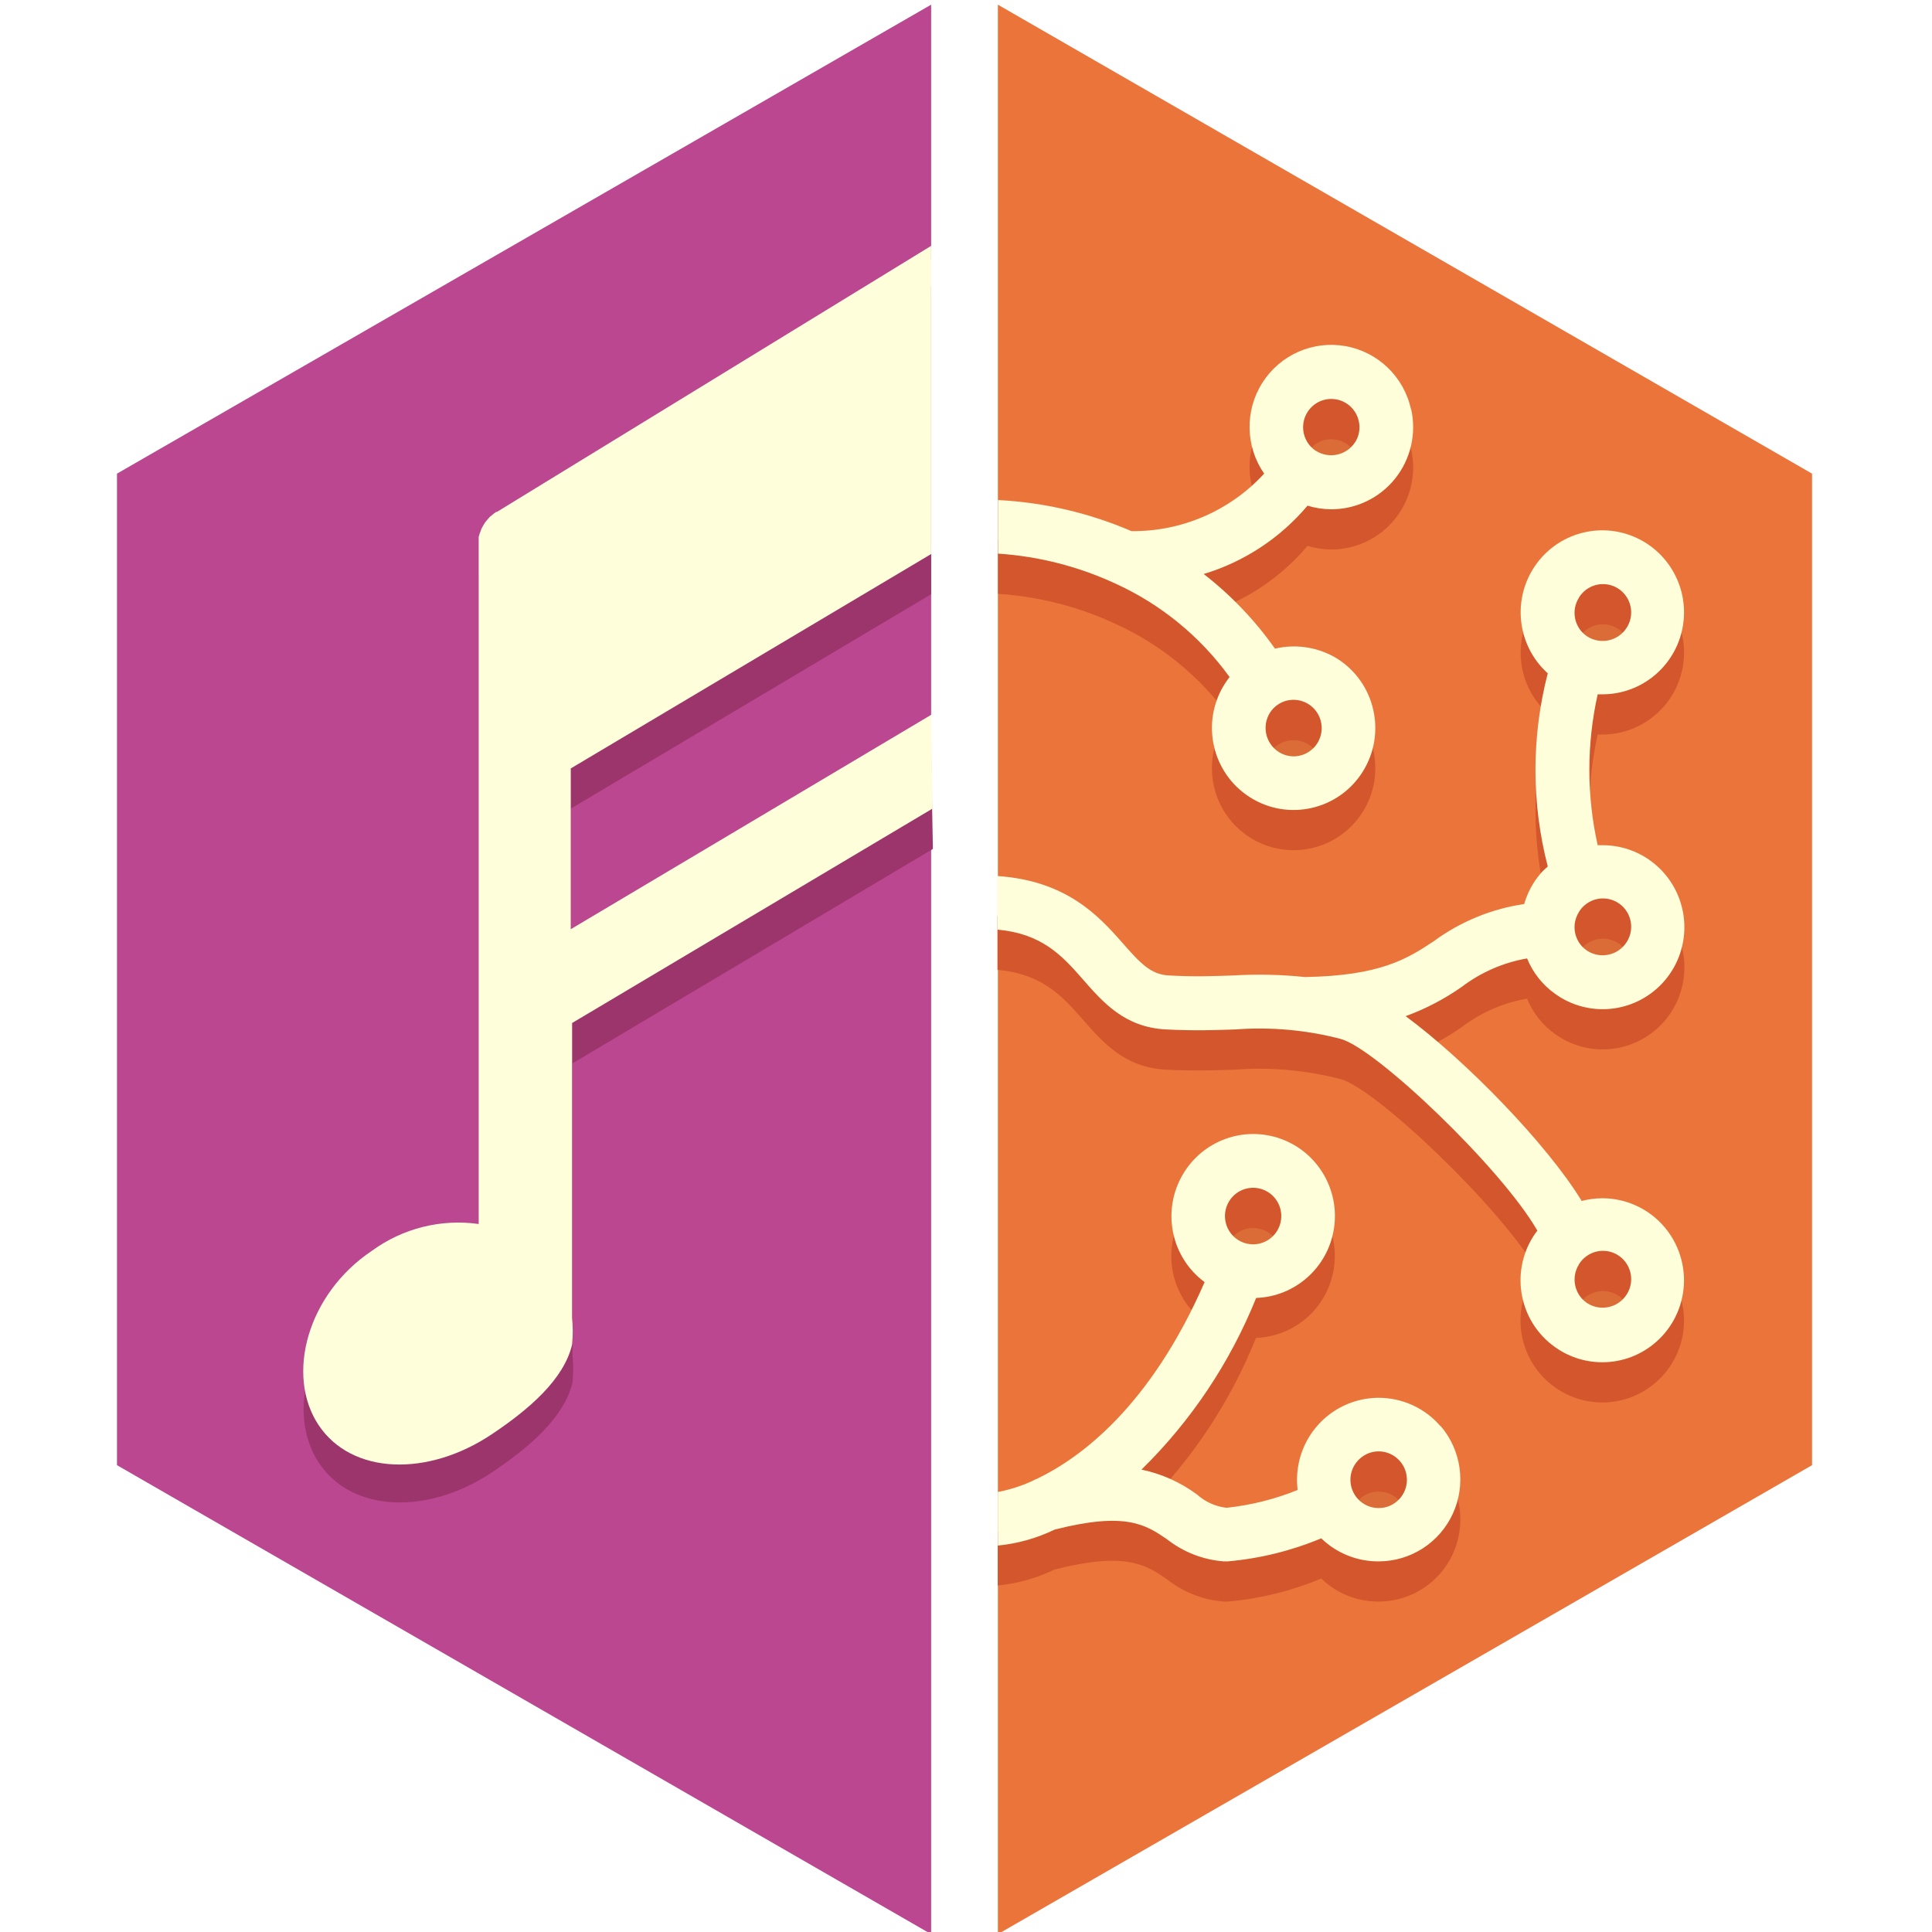
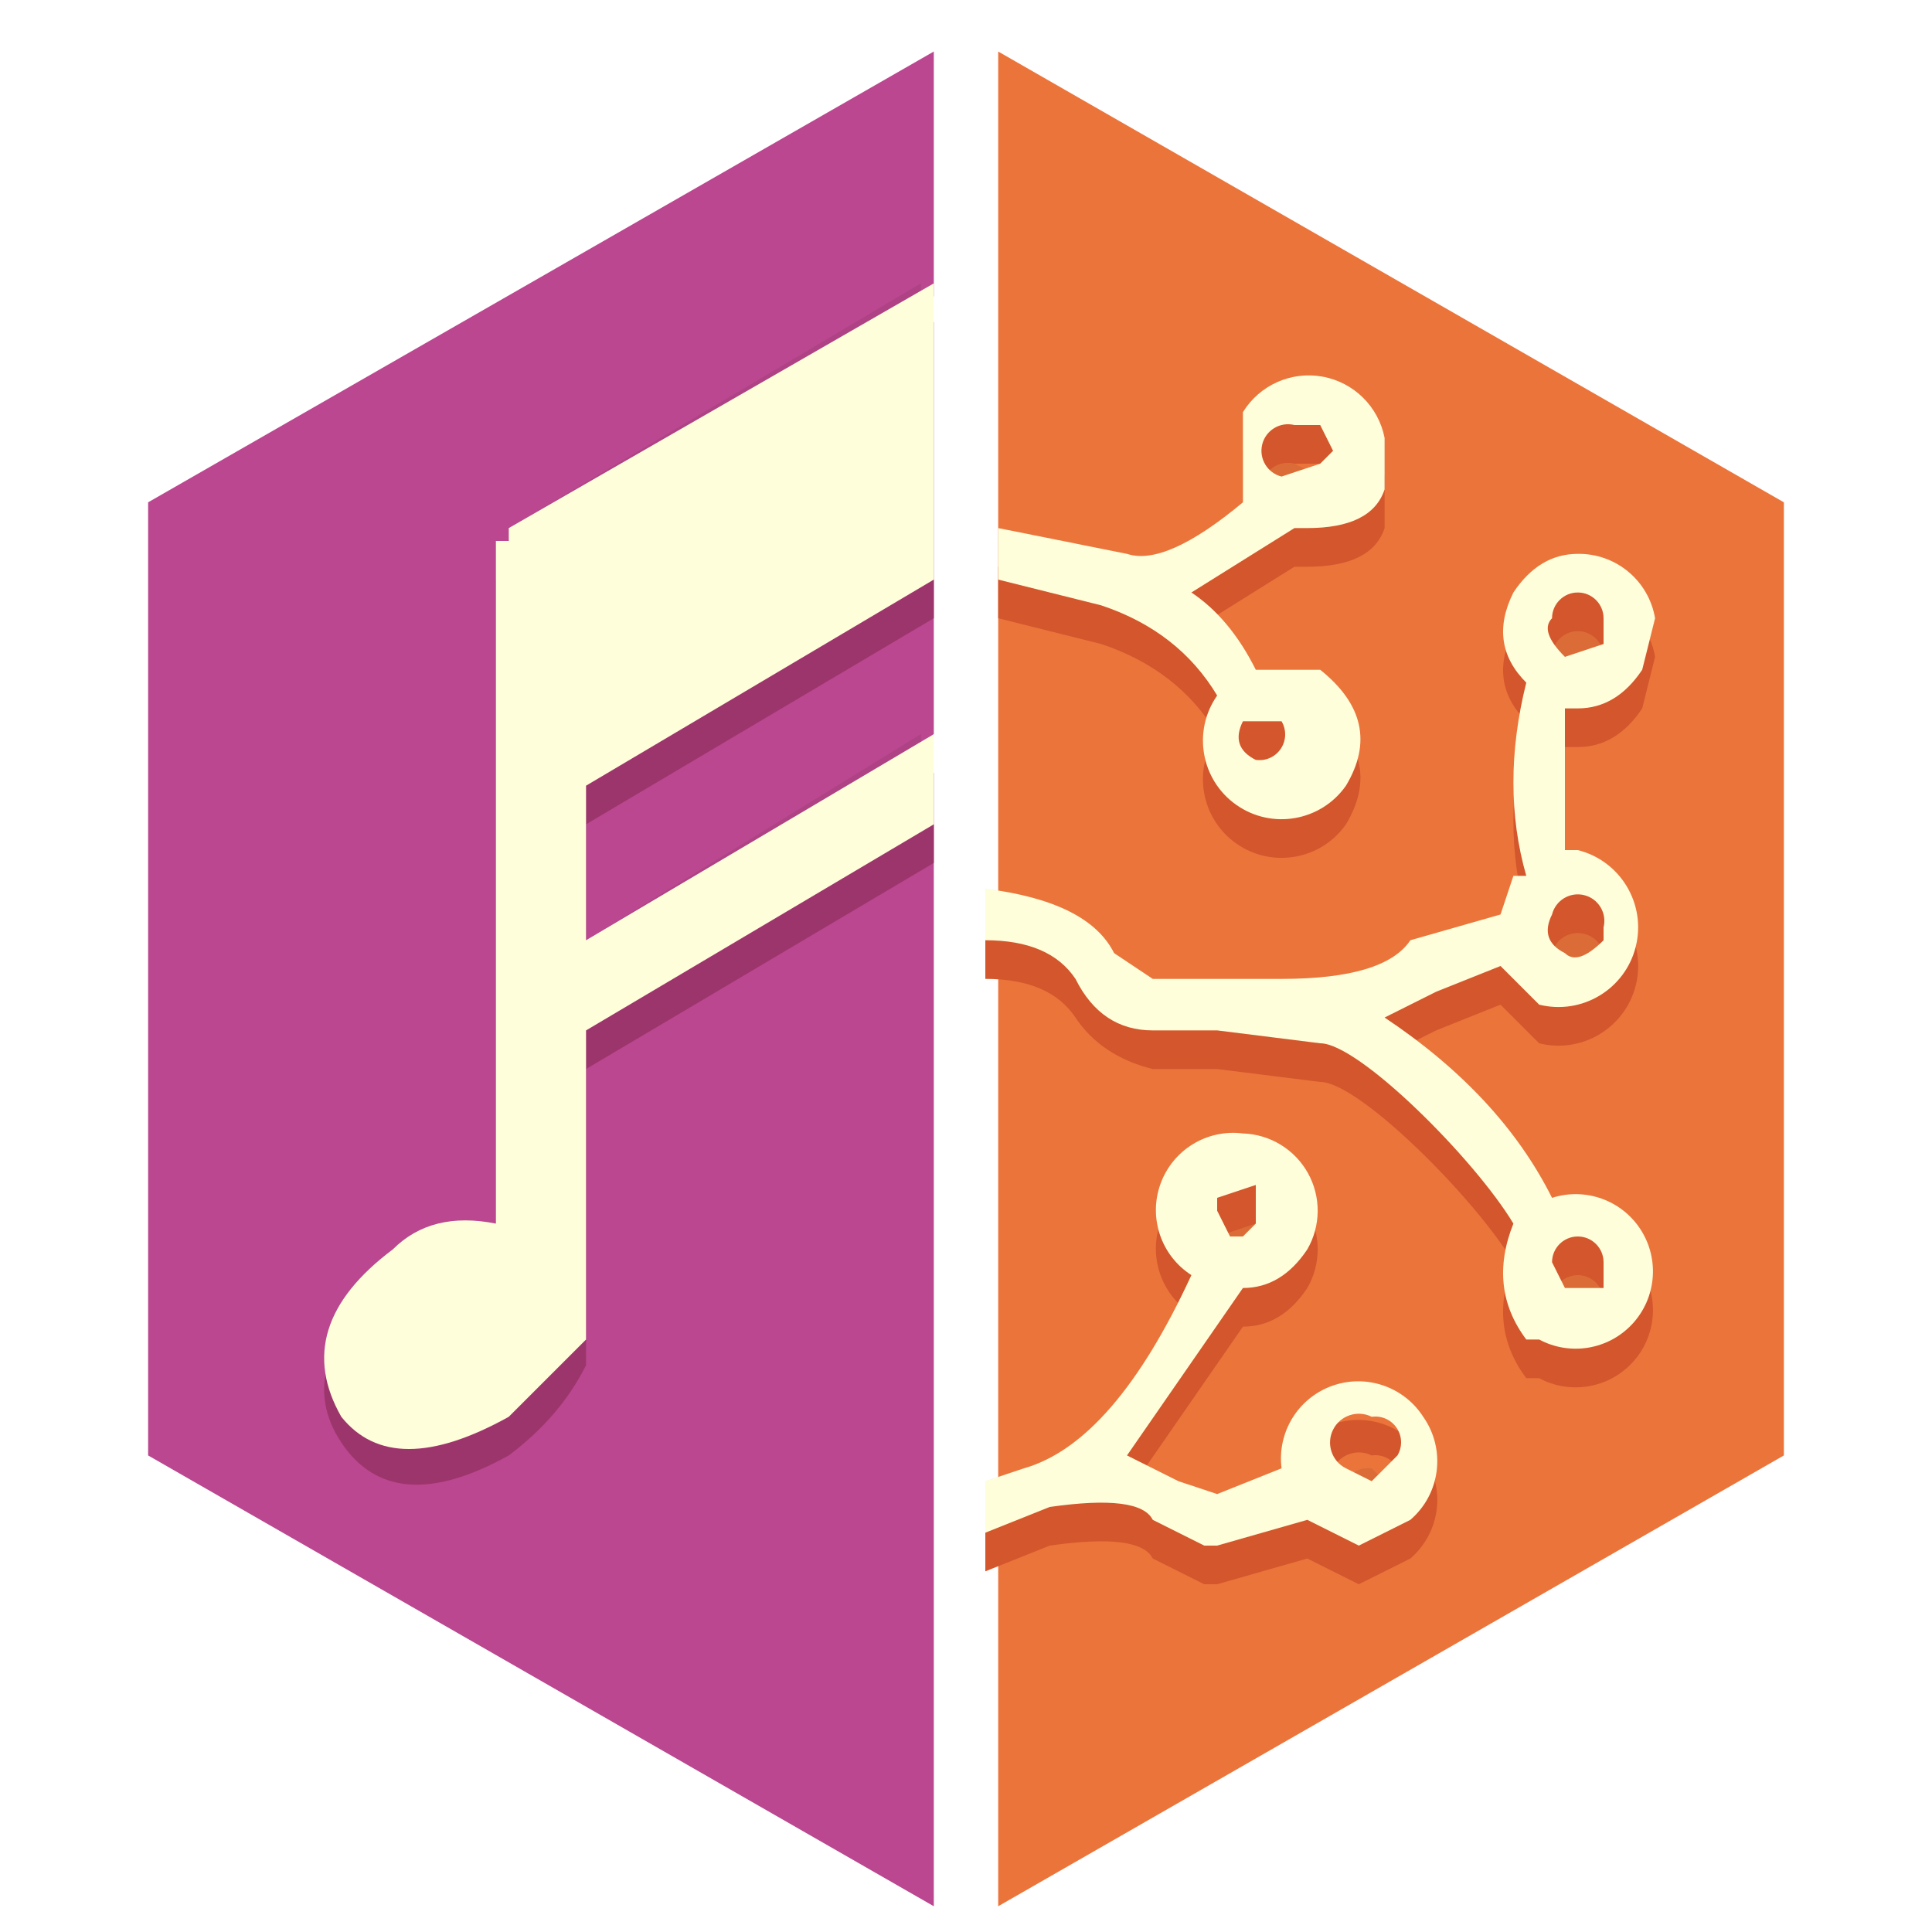
- <svg xmlns="http://www.w3.org/2000/svg" height="512" viewBox="0 0 512 512" width="512" version="1.1" id="svg22">
-   <defs id="defs22" />
-   <g transform="matrix(3.591656,0,0,3.55089,24.06878,1.238465)" id="g22">
-     <path d="m 66,0 v 144 l 61,-35 V 35 Z" fill="#eb743b" transform="matrix(0.9848046,0,0,1,1.929811,0)" id="path1" />
-     <path d="m 61,60 -1,-1 v -5 l 1,-1 V 41 H 60 V 20 l 1,-1 V 0 L 0,35 v 74 l 61,35 z" fill="#ba478f" transform="matrix(0.9848046,0,0,1,1.929811,0)" id="path2" />
-     <path d="m 65.33,55.86 -27,16 V 60.21 L 65.33,44 V 21.41 L 32.81,40.68 h -0.06 a 2.77,2.77 0 0 0 -0.26,0.2 l -0.21,0.17 a 2.9,2.9 0 0 0 -0.19,0.22 c -0.06,0.07 -0.13,0.14 -0.18,0.22 a 2.52,2.52 0 0 0 -0.15,0.25 2.8,2.8 0 0 0 -0.13,0.25 c 0,0.09 -0.07,0.18 -0.1,0.28 a 2.76,2.76 0 0 0 -0.08,0.27 2.56,2.56 0 0 0 0,0.27 3,3 0 0 0 0,0.32 v 0.08 50.61 a 11,11 0 0 0 -8,2 c -4.84,3.22 -6.48,9.28 -4,13 2.48,3.72 8.19,3.9 13,0.68 2.76,-1.84 5.38,-4.07 6,-6.68 a 10.61,10.61 0 0 0 0,-2 c 0,-0.14 0,-0.28 0,-0.42 V 78.82 l 27,-16.15 z" opacity="0.07" transform="matrix(0.9848046,0,0,1,-2.354089,-2.82)" id="path3" />
-     <path d="M 62.003,56 35.413,72 V 60 L 62.003,44 V 21 L 29.987,40.69 h -0.059 a 2.728,2.77 0 0 0 -0.256,0.2 l -0.207,0.17 a 2.836,2.88 0 0 0 -0.187,0.22 c -0.059,0.07 -0.128,0.14 -0.177,0.22 a 2.492,2.53 0 0 0 -0.148,0.25 c 0,0.08 -0.098,0.16 -0.128,0.25 -0.03,0.09 -0.069,0.18 -0.098,0.28 a 2.738,2.78 0 0 0 -0.079,0.27 2.531,2.57 0 0 0 0,0.27 2.954,3 0 0 0 0,0.32 v 0.08 50.61 a 10.833,11 0 0 0 -7.878,2 c -4.766,3.22 -6.382,9.28 -3.939,13 2.442,3.72 8.066,3.9 12.802,0.68 2.718,-1.84 5.298,-4.07 5.909,-6.68 a 10.449,10.61 0 0 0 0,-2 c 0,-0.14 0,-0.28 0,-0.42 v -21.4 l 26.59,-16 z" fill="#9d356d" stroke-width="0.992" id="path4" />
-     <path d="M 62.003,53 35.413,69 V 57 L 62.003,41 V 18 L 29.957,37.86 h -0.059 a 2.728,2.77 0 0 0 -0.256,0.2 l -0.207,0.17 a 2.856,2.9 0 0 0 -0.187,0.22 c -0.059,0.07 -0.128,0.14 -0.177,0.22 a 2.482,2.52 0 0 0 -0.148,0.25 2.757,2.8 0 0 0 -0.128,0.25 c 0,0.09 -0.069,0.18 -0.098,0.28 a 2.718,2.76 0 0 0 -0.079,0.27 2.521,2.56 0 0 0 0,0.27 2.954,3 0 0 0 0,0.32 V 40.39 91 a 10.833,11 0 0 0 -7.878,2 c -4.766,3.22 -6.382,9.28 -3.939,13 2.442,3.72 8.066,3.9 12.802,0.68 2.718,-1.84 5.298,-4.07 5.909,-6.68 a 10.449,10.61 0 0 0 0,-2 c 0,-0.14 0,-0.28 0,-0.42 V 76 L 62.101,60 Z" fill="#fffedb" stroke-width="0.992" id="path5" />
-     <g opacity="0.07" transform="matrix(0.9848046,0,0,1,-2.354089,-2.82)" id="g13">
-       <path d="m 87.66,94.56 a 2.11,2.11 0 1 1 -0.23,1.6 2.1,2.1 0 0 1 0.23,-1.6 z m 12.6,22.36 a 2.08,2.08 0 0 1 -1.37,0.51 2.11,2.11 0 0 1 -1.38,-3.72 2.08,2.08 0 0 1 1.37,-0.51 2.12,2.12 0 0 1 2.11,2.28 2.09,2.09 0 0 1 -0.73,1.44 z" id="path6" />
-       <path d="m 79.36,48.43 h 0.21 z" id="path7" />
-       <path d="M 90.73,58.08 A 2.07,2.07 0 0 1 91.4,57.42 2.11,2.11 0 1 1 92.51,61.33 2.1,2.1 0 0 1 91.39,61 2.13,2.13 0 0 1 90.73,58.08 Z m 6.38,-20.19 a 2.14,2.14 0 0 1 -2.91,0.65 l -0.1,-0.06 a 2.11,2.11 0 1 1 3.29,-2.17 2.08,2.08 0 0 1 -0.28,1.58 z" id="path8" />
-       <path d="m 113.88,49.49 a 2.113,2.113 0 1 1 3.57,2.26 2.14,2.14 0 0 1 -2.91,0.65 l -0.09,-0.06 a 2.1,2.1 0 0 1 -0.57,-2.85 z m 0,23.46 a 2.113,2.113 0 1 1 3.57,2.26 2.14,2.14 0 0 1 -2.91,0.65 L 114.45,75.8 A 2.1,2.1 0 0 1 113.88,73 Z m 0,26.3 a 2.113,2.113 0 1 1 3.57,2.26 2.14,2.14 0 0 1 -2.91,0.65 l -0.09,-0.06 a 2.11,2.11 0 0 1 -0.57,-2.84 z" id="path9" />
-       <path d="m 103.53,108.93 a 6.12,6.12 0 0 0 -10.72,4.74 19.86,19.86 0 0 1 -5.33,1.33 4,4 0 0 1 -2.22,-1 10.71,10.71 0 0 0 -4.15,-1.85 37.64,37.64 0 0 0 8.59,-12.81 6.12,6.12 0 1 0 -5.48,-9.24 6.12,6.12 0 0 0 1.62,8.06 c -4.05,9.22 -9.22,13.08 -12.57,14.68 a 2,2 0 0 0 -0.36,0.17 11.26,11.26 0 0 1 -2.56,0.81 v 4 a 12.59,12.59 0 0 0 4.25,-1.19 c 5.35,-1.36 6.84,-0.35 8.41,0.71 a 7.88,7.88 0 0 0 4.26,1.66 h 0.31 a 23.61,23.61 0 0 0 7,-1.72 6.13,6.13 0 0 0 4.31,1.72 6.12,6.12 0 0 0 4.64,-10.1 z M 87.66,92.15 a 2.11,2.11 0 1 1 -0.23,1.6 2.1,2.1 0 0 1 0.23,-1.6 z m 12.6,22.36 a 2.08,2.08 0 0 1 -1.37,0.51 2.11,2.11 0 0 1 -1.38,-3.72 2.08,2.08 0 0 1 1.37,-0.51 2.12,2.12 0 0 1 2.11,2.28 2.09,2.09 0 0 1 -0.73,1.44 z" id="path10" />
-       <path d="m 79.36,46 h 0.21 z" id="path11" />
-       <path d="m 101.3,33 a 6.12,6.12 0 1 0 -11,4.82 13.35,13.35 0 0 1 -9.94,4.29 29.15,29.15 0 0 0 -10,-2.32 v 4 a 24.8,24.8 0 0 1 8.74,2.21 21.59,21.59 0 0 1 8.61,7 6.32,6.32 0 0 0 -0.38,0.54 6.12,6.12 0 1 0 8.45,-1.91 6.22,6.22 0 0 0 -4.67,-0.75 26,26 0 0 0 -5.34,-5.57 16.35,16.35 0 0 0 7.78,-5.1 6.15,6.15 0 0 0 1.77,0.27 6.13,6.13 0 0 0 6,-7.45 z M 90.73,55.67 a 2.07,2.07 0 0 1 0.67,-0.66 2.11,2.11 0 1 1 1.11,3.91 2.1,2.1 0 0 1 -1.12,-0.33 2.13,2.13 0 0 1 -0.66,-2.92 z m 6.38,-20.19 a 2.14,2.14 0 0 1 -2.91,0.65 l -0.1,-0.06 a 2.11,2.11 0 1 1 3.29,-2.17 2.08,2.08 0 0 1 -0.28,1.59 z" id="path12" />
-       <path d="m 110,74 a 6,6 0 0 0 2.11,2.65 l 0.28,0.19 a 6.12,6.12 0 1 0 3.27,-11.29 h -0.37 a 25.73,25.73 0 0 1 0,-11.26 h 0.34 a 6.12,6.12 0 1 0 -4.15,-1.63 l 0.07,0.06 a 28.65,28.65 0 0 0 0,14.42 c -0.14,0.13 -0.29,0.25 -0.43,0.4 a 6.24,6.24 0 0 0 -0.63,0.82 6.16,6.16 0 0 0 -0.71,1.58 15.2,15.2 0 0 0 -6.78,2.78 c -2,1.32 -4,2.57 -9.64,2.67 A 32.64,32.64 0 0 0 88,75.27 c -1.43,0.05 -2.91,0.11 -4.85,0 -1.33,-0.07 -2.1,-0.88 -3.46,-2.42 -1.8,-2.05 -4.22,-4.65 -9.37,-5 v 4 c 3.29,0.3 4.8,1.89 6.36,3.67 1.56,1.78 3.17,3.62 6.26,3.78 2.12,0.11 3.76,0.05 5.21,0 A 24.22,24.22 0 0 1 96,80 c 2.61,0.64 12.1,9.67 14.77,14.32 -0.11,0.14 -0.22,0.28 -0.31,0.43 a 6.1,6.1 0 0 0 1.62,8.25 l 0.28,0.19 a 6.12,6.12 0 1 0 3.27,-11.29 6.18,6.18 0 0 0 -1.54,0.2 C 111.53,87.91 105.44,81.64 100.9,78.31 A 18.18,18.18 0 0 0 105.11,76.12 11.31,11.31 0 0 1 110,74 Z m 3.88,-26.92 a 2.113,2.113 0 1 1 3.57,2.26 2.14,2.14 0 0 1 -2.91,0.65 l -0.09,-0.06 a 2.1,2.1 0 0 1 -0.57,-2.84 z m 0,23.46 a 2.113,2.113 0 1 1 3.57,2.26 2.14,2.14 0 0 1 -2.91,0.65 l -0.09,-0.06 a 2.1,2.1 0 0 1 -0.57,-2.84 z m 0,26.3 a 2.113,2.113 0 1 1 3.57,2.26 2.14,2.14 0 0 1 -2.91,0.65 l -0.09,-0.06 a 2.11,2.11 0 0 1 -0.57,-2.84 z" id="path13" />
-     </g>
-     <g stroke-width="0.992" id="g21">
-       <path d="m 99.603,109.11 a 6.027,6.12 0 0 0 -10.557,4.74 19.558,19.86 0 0 1 -5.249,1.33 3.939,4 0 0 1 -2.186,-1 10.547,10.71 0 0 0 -4.087,-1.85 37.068,37.64 0 0 0 8.45,-12.83 6.027,6.12 0 1 0 -5.397,-9.24 6.027,6.12 0 0 0 1.595,8.06 C 78.183,107.54 73.092,111.4 69.793,113 a 1.97,2 0 0 0 -0.355,0.17 11.089,11.26 0 0 1 -2.521,0.81 v 4 a 12.399,12.59 0 0 0 4.185,-1.19 c 5.269,-1.36 6.736,-0.35 8.282,0.71 a 7.76,7.88 0 0 0 4.205,1.68 h 0.305 a 23.251,23.61 0 0 0 6.894,-1.72 6.037,6.13 0 0 0 4.245,1.72 6.027,6.12 0 0 0 4.569,-10.1 z M 83.974,92.33 a 2.078,2.11 0 1 1 -0.227,1.6 2.068,2.1 0 0 1 0.227,-1.6 z m 12.409,22.36 a 2.048,2.08 0 0 1 -1.349,0.51 2.078,2.11 0 0 1 -1.359,-3.72 2.048,2.08 0 0 1 1.349,-0.51 2.088,2.12 0 0 1 2.078,2.28 2.058,2.09 0 0 1 -0.719,1.44 z" fill="#d3562c" id="path14" />
-       <path d="m 75.8,45.61 h 0.207 z" id="path15" />
-       <path d="M 97.407,33.18 A 6.027,6.12 0 1 0 86.574,38 13.147,13.35 0 0 1 76.785,42.29 28.707,29.15 0 0 0 66.937,39.97 v 4 a 24.433,24.81 0 0 1 8.607,2.21 21.262,21.59 0 0 1 8.479,7 6.224,6.32 0 0 0 -0.374,0.54 6.027,6.12 0 1 0 8.322,-1.91 6.125,6.22 0 0 0 -4.599,-0.75 25.605,26 0 0 0 -5.259,-5.57 16.102,16.35 0 0 0 7.662,-5.1 6.057,6.15 0 0 0 1.743,0.27 6.037,6.13 0 0 0 5.909,-7.45 z M 86.997,55.86 a 2.039,2.07 0 0 1 0.66,-0.66 2.078,2.11 0 1 1 1.093,3.91 2.068,2.1 0 0 1 -1.103,-0.33 2.098,2.13 0 0 1 -0.65,-2.92 z m 6.283,-20.19 a 2.107,2.14 0 0 1 -2.866,0.65 l -0.098,-0.06 a 2.078,2.11 0 1 1 3.24,-2.17 2.048,2.08 0 0 1 -0.276,1.58 z" fill="#d3562c" id="path16" />
-       <path d="m 105.974,74.18 a 5.909,6 0 0 0 2.078,2.65 l 0.276,0.19 a 6.027,6.12 0 1 0 3.22,-11.29 h -0.364 a 25.339,25.73 0 0 1 0,-11.26 h 0.335 a 6.027,6.12 0 1 0 -4.087,-1.63 l 0.069,0.06 a 28.215,28.65 0 0 0 0,14.42 c -0.138,0.13 -0.286,0.25 -0.423,0.4 a 6.145,6.24 0 0 0 -0.62,0.82 6.066,6.16 0 0 0 -0.699,1.58 14.969,15.2 0 0 0 -6.677,2.78 c -1.97,1.32 -3.939,2.57 -9.494,2.67 a 32.144,32.64 0 0 0 -5.279,-0.12 c -1.408,0.05 -2.866,0.11 -4.776,0 -1.31,-0.07 -2.068,-0.88 -3.407,-2.42 -1.773,-2.05 -4.156,-4.65 -9.228,-5 v 4 c 3.24,0.3 4.727,1.89 6.263,3.67 1.536,1.78 3.122,3.62 6.165,3.78 2.088,0.11 3.703,0.05 5.131,0 a 23.852,24.22 0 0 1 7.731,0.7 c 2.57,0.64 11.916,9.67 14.546,14.32 -0.108,0.14 -0.217,0.28 -0.305,0.43 a 6.007,6.1 0 0 0 1.595,8.25 l 0.276,0.19 a 6.027,6.12 0 1 0 3.22,-11.29 6.086,6.18 0 0 0 -1.517,0.2 c -2.521,-4.19 -8.519,-10.46 -12.99,-13.79 a 17.904,18.18 0 0 0 4.146,-2.19 11.138,11.31 0 0 1 4.816,-2.12 z m 3.821,-26.92 a 2.081,2.113 0 1 1 3.516,2.26 2.107,2.14 0 0 1 -2.866,0.65 l -0.089,-0.06 a 2.068,2.1 0 0 1 -0.561,-2.84 z m 0,23.46 a 2.081,2.113 0 1 1 3.516,2.26 2.107,2.14 0 0 1 -2.866,0.65 l -0.089,-0.06 a 2.068,2.1 0 0 1 -0.561,-2.84 z m 0,26.3 a 2.081,2.113 0 1 1 3.516,2.26 2.107,2.14 0 0 1 -2.866,0.65 l -0.089,-0.06 a 2.078,2.11 0 0 1 -0.561,-2.84 z" fill="#d3562c" id="path17" />
-       <path d="m 99.603,106.11 a 6.027,6.12 0 0 0 -10.557,4.74 19.558,19.86 0 0 1 -5.249,1.33 3.939,4 0 0 1 -2.186,-1 10.547,10.71 0 0 0 -4.087,-1.85 37.068,37.64 0 0 0 8.459,-12.81 6.027,6.12 0 1 0 -5.397,-9.24 6.027,6.12 0 0 0 1.595,8.06 c -3.988,9.22 -9.08,13.08 -12.379,14.68 a 1.97,2 0 0 0 -0.355,0.17 11.089,11.26 0 0 1 -2.521,0.81 v 4 a 12.399,12.59 0 0 0 4.185,-1.19 c 5.269,-1.36 6.736,-0.35 8.282,0.71 a 7.76,7.88 0 0 0 4.195,1.66 h 0.305 a 23.251,23.61 0 0 0 6.894,-1.72 6.037,6.13 0 0 0 4.245,1.72 6.027,6.12 0 0 0 4.569,-10.1 z M 83.974,89.33 a 2.078,2.11 0 1 1 -0.227,1.6 2.068,2.1 0 0 1 0.227,-1.6 z m 12.409,22.36 a 2.048,2.08 0 0 1 -1.349,0.51 2.078,2.11 0 0 1 -1.359,-3.72 2.048,2.08 0 0 1 1.349,-0.51 2.088,2.12 0 0 1 2.078,2.28 2.058,2.09 0 0 1 -0.719,1.44 z" fill="#fffedb" id="path18" />
-       <path d="m 75.8,43.18 h 0.207 z" fill="#fffedb" id="path19" />
-       <path d="M 97.407,30.18 A 6.027,6.12 0 1 0 86.574,35 13.147,13.35 0 0 1 76.785,39.29 28.707,29.15 0 0 0 66.937,36.97 v 4 a 24.423,24.8 0 0 1 8.607,2.21 21.262,21.59 0 0 1 8.479,7 6.224,6.32 0 0 0 -0.374,0.54 6.027,6.12 0 1 0 8.322,-1.91 6.125,6.22 0 0 0 -4.599,-0.75 25.605,26 0 0 0 -5.259,-5.57 16.102,16.35 0 0 0 7.662,-5.1 6.057,6.15 0 0 0 1.743,0.27 6.037,6.13 0 0 0 5.909,-7.45 z M 86.997,52.85 a 2.039,2.07 0 0 1 0.66,-0.66 2.078,2.11 0 1 1 1.093,3.91 2.068,2.1 0 0 1 -1.103,-0.33 2.098,2.13 0 0 1 -0.65,-2.92 z m 6.283,-20.19 a 2.107,2.14 0 0 1 -2.866,0.65 l -0.098,-0.06 a 2.078,2.11 0 1 1 3.24,-2.17 2.048,2.08 0 0 1 -0.276,1.59 z" fill="#fffedb" id="path20" />
-       <path d="m 105.974,71.18 a 5.909,6 0 0 0 2.078,2.65 l 0.276,0.19 a 6.027,6.12 0 1 0 3.22,-11.29 h -0.364 a 25.339,25.73 0 0 1 0,-11.26 h 0.335 a 6.027,6.12 0 1 0 -4.087,-1.63 l 0.069,0.06 a 28.215,28.65 0 0 0 0,14.42 c -0.138,0.13 -0.286,0.25 -0.423,0.4 a 6.145,6.24 0 0 0 -0.62,0.82 6.066,6.16 0 0 0 -0.699,1.58 14.969,15.2 0 0 0 -6.677,2.78 c -1.97,1.32 -3.939,2.57 -9.494,2.67 a 32.144,32.64 0 0 0 -5.279,-0.12 c -1.408,0.05 -2.866,0.11 -4.776,0 -1.31,-0.07 -2.068,-0.88 -3.407,-2.42 -1.773,-2.05 -4.156,-4.65 -9.228,-5 v 4 c 3.24,0.3 4.727,1.89 6.263,3.67 1.536,1.78 3.122,3.62 6.165,3.78 2.088,0.11 3.703,0.05 5.131,0 a 23.852,24.22 0 0 1 7.731,0.7 c 2.57,0.64 11.916,9.67 14.546,14.32 -0.108,0.14 -0.217,0.28 -0.305,0.43 a 6.007,6.1 0 0 0 1.595,8.25 l 0.276,0.19 a 6.027,6.12 0 1 0 3.22,-11.29 6.086,6.18 0 0 0 -1.517,0.2 c -2.521,-4.19 -8.519,-10.46 -12.99,-13.79 a 17.904,18.18 0 0 0 4.146,-2.19 11.138,11.31 0 0 1 4.816,-2.12 z m 3.821,-26.92 a 2.081,2.113 0 1 1 3.516,2.26 2.107,2.14 0 0 1 -2.866,0.65 l -0.089,-0.06 a 2.068,2.1 0 0 1 -0.561,-2.84 z m 0,23.46 a 2.081,2.113 0 1 1 3.516,2.26 2.107,2.14 0 0 1 -2.866,0.65 l -0.089,-0.06 a 2.068,2.1 0 0 1 -0.561,-2.84 z m 0,26.3 a 2.081,2.113 0 1 1 3.516,2.26 2.107,2.14 0 0 1 -2.866,0.65 l -0.089,-0.06 a 2.078,2.11 0 0 1 -0.561,-2.84 z" fill="#fffedb" id="path21" />
+ <svg xmlns="http://www.w3.org/2000/svg" viewBox="-2.5 5 150 150">
+   <defs>
+     <style>.b{mix-blend-mode:multiply;opacity:.07}.d{fill:#fffedb}.f{fill:#d3562c}</style>
+   </defs>
+   <g style="isolation:isolate">
+     <g id="a">
+       <path d="M75 9v144l61-35V44z" style="fill:#eb743b" />
+       <path d="M70 9 9 44v74l61 35V69l-1-1v-5l1-1V50h-1V29l1-1z" style="fill:#ba478f" />
+       <path d="M69 62 43 78V66l26-16V27L37 46v1h-1v53q-5-1-8 2-8 6-4 13 4 5 13 0l6-6V85l26-17z" class="b" />
+       <path d="M70 65 43 81V69l27-16V30L37 49l-1 1v52l-8 2q-8 7-4 13t13 1q4-3 6-7V88l27-16z" style="fill:#9d356d" />
+       <path d="M70 62 43 78V66l27-16V27L37 46v1h-1v53q-5-1-8 2-8 6-4 13 4 5 13 0l6-6V85l27-16z" class="d" />
+       <g class="b">
+         <path d="M92 100h3v2l-1 1h-1l-1-1zm12 23-2-1a2 2 0 0 1 2-3l2 2zm-9-59h2a2 2 0 0 1-2 4q-2-2-1-3m6-20h-3a2 2 0 0 1 1-4l2 1 1 1zm18 10a2 2 0 0 1 4 1v1q-2 2-3 1-2-1-1-3m0 24a2 2 0 0 1 4 0v2l-3 1v-1q-2 0-1-2m0 26a2 2 0 0 1 4 1v1l-3 1q-2-1-1-3" />
+         <path d="M108 115a6 6 0 0 0-11 4l-5 2-3-1-4-2 9-13q3 0 5-3a6 6 0 0 0-5-9 6 6 0 0 0-4 11q-6 13-13 15l-3 1v4l5-2q7-1 8 1l4 2h1l7-2 4 2 4-2a6 6 0 0 0 1-8M92 98l3-1v3l-1 1h-1l-1-2zm12 22-2-1a2 2 0 0 1 2-4 2 2 0 0 1 2 3zm1-81a6 6 0 0 0-11-2v7q-6 5-9 4l-10-2v4l8 2q6 2 9 7a6 6 0 0 0 10 7q3-5-2-9h-5q-2-4-5-6l8-5h1q5 0 6-3zM95 61h2a2 2 0 0 1-2 3q-2-1-1-3m6-20-3 1a2 2 0 0 1 1-4h2l1 2z" />
+         <path d="m114 80 2 2 1 1a6 6 0 1 0 3-12h-1V60h1q3 0 5-3l1-4a6 6 0 0 0-6-5q-3 0-5 3-2 4 1 7-2 8 0 15h-1l-1 3-7 2q-2 3-10 3H87l-3-2q-2-4-10-5v4q5 0 7 3 2 4 6 4h5l8 1c3 0 12 9 15 14q-2 5 1 9h1a6 6 0 1 0 1-11q-4-8-13-14l4-2zm4-27a2 2 0 0 1 4 0v2l-3 1q-2-2-1-3m0 23a2 2 0 0 1 4 1v1q-2 2-3 1-2-1-1-3m0 27a2 2 0 0 1 4 0v2h-3z" />
+       </g>
+       <path d="M108 118a6 6 0 0 0-11 4l-5 2-3-1-4-2 9-13q3 0 5-3a6 6 0 0 0-5-9 6 6 0 0 0-4 11q-6 13-13 15l-3 1v4l5-2q7-1 8 1l4 2h1l7-2 4 2 4-2a6 6 0 0 0 1-8m-16-17 3-1v3l-1 1h-1l-1-2zm12 22-2-1a2 2 0 0 1 2-4 2 2 0 0 1 2 3zm1-81a6 6 0 0 0-11-2v7q-6 5-9 4-6-3-10-2v4l8 2q6 2 9 7a6 6 0 0 0 10 7q3-5-2-9h-5q-2-4-5-6l8-5h1q5 0 6-3zM95 64h2a2 2 0 0 1-2 3q-2-1-1-3m6-20-3 1a2 2 0 0 1 1-4h2l1 2z" class="f" />
+       <path d="m114 83 2 2 1 1a6 6 0 1 0 3-12h-1V63h1q3 0 5-3l1-4a6 6 0 0 0-6-5q-3 0-5 3-2 4 1 7-2 8 0 15h-1l-1 3-7 2q-2 3-10 3H87l-3-2q-2-4-10-5v4q5 0 7 3t6 4h5l8 1c3 0 12 9 15 14q-2 5 1 9h1a6 6 0 1 0 1-11q-4-8-13-14l4-2zm4-27a2 2 0 0 1 4 0v2l-3 1q-2-2-1-3m0 23a2 2 0 0 1 4 1v1q-2 2-3 1-2-1-1-3m0 27a2 2 0 0 1 4 0v2h-3z" class="f" />
+       <path d="M108 115a6 6 0 0 0-11 4l-5 2-3-1-4-2 9-13q3 0 5-3a6 6 0 0 0-5-9 6 6 0 0 0-4 11q-6 13-13 15l-3 1v4l5-2q7-1 8 1l4 2h1l7-2 4 2 4-2a6 6 0 0 0 1-8M92 98l3-1v3l-1 1h-1l-1-2zm12 22-2-1a2 2 0 0 1 2-4 2 2 0 0 1 2 3zm1-81a6 6 0 0 0-11-2v7q-6 5-9 4l-10-2v4l8 2q6 2 9 7a6 6 0 0 0 10 7q3-5-2-9h-5q-2-4-5-6l8-5h1q5 0 6-3zM95 61h2a2 2 0 0 1-2 3q-2-1-1-3m6-20-3 1a2 2 0 0 1 1-4h2l1 2z" class="d" />
+       <path d="m114 80 2 2 1 1a6 6 0 1 0 3-12h-1V60h1q3 0 5-3l1-4a6 6 0 0 0-6-5q-3 0-5 3-2 4 1 7-2 8 0 15h-1l-1 3-7 2q-2 3-10 3H87l-3-2q-2-4-10-5v4q5 0 7 3 2 4 6 4h5l8 1c3 0 12 9 15 14q-2 5 1 9h1a6 6 0 1 0 1-11q-4-8-13-14l4-2zm4-27a2 2 0 0 1 4 0v2l-3 1q-2-2-1-3m0 23a2 2 0 0 1 4 1v1q-2 2-3 1-2-1-1-3m0 27a2 2 0 0 1 4 0v2h-3z" class="d" />
    </g>
  </g>
</svg>
